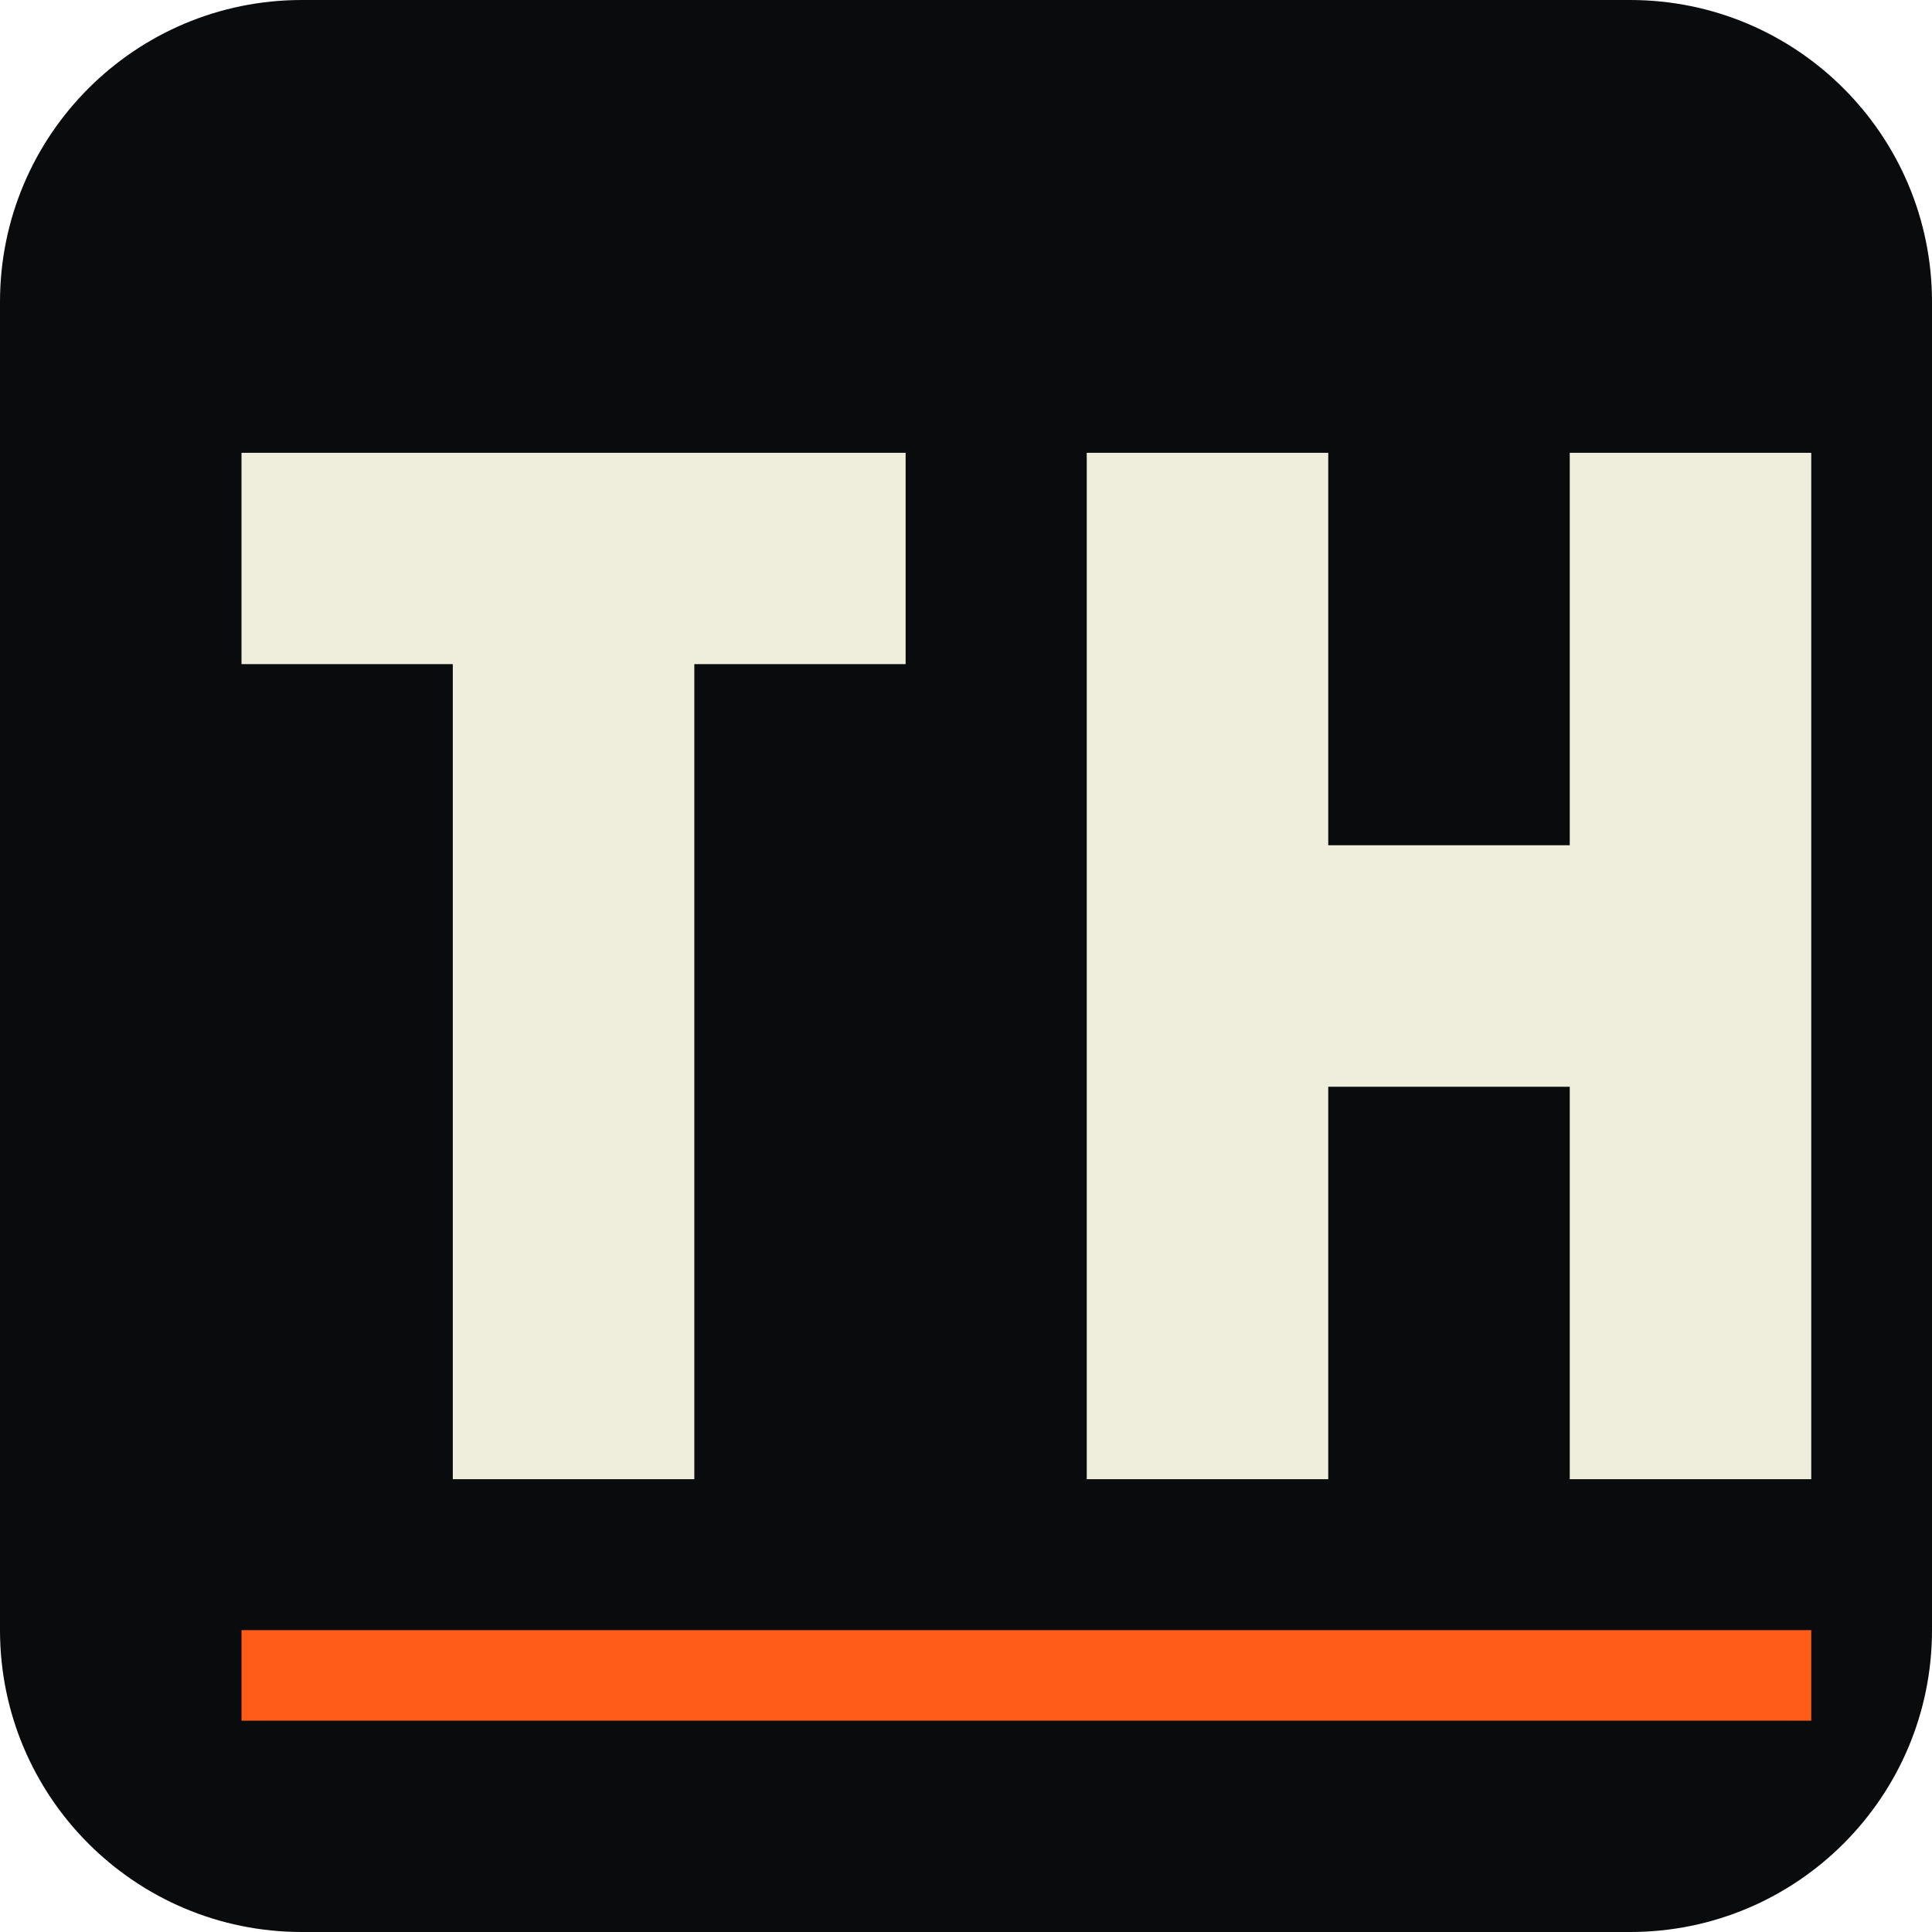
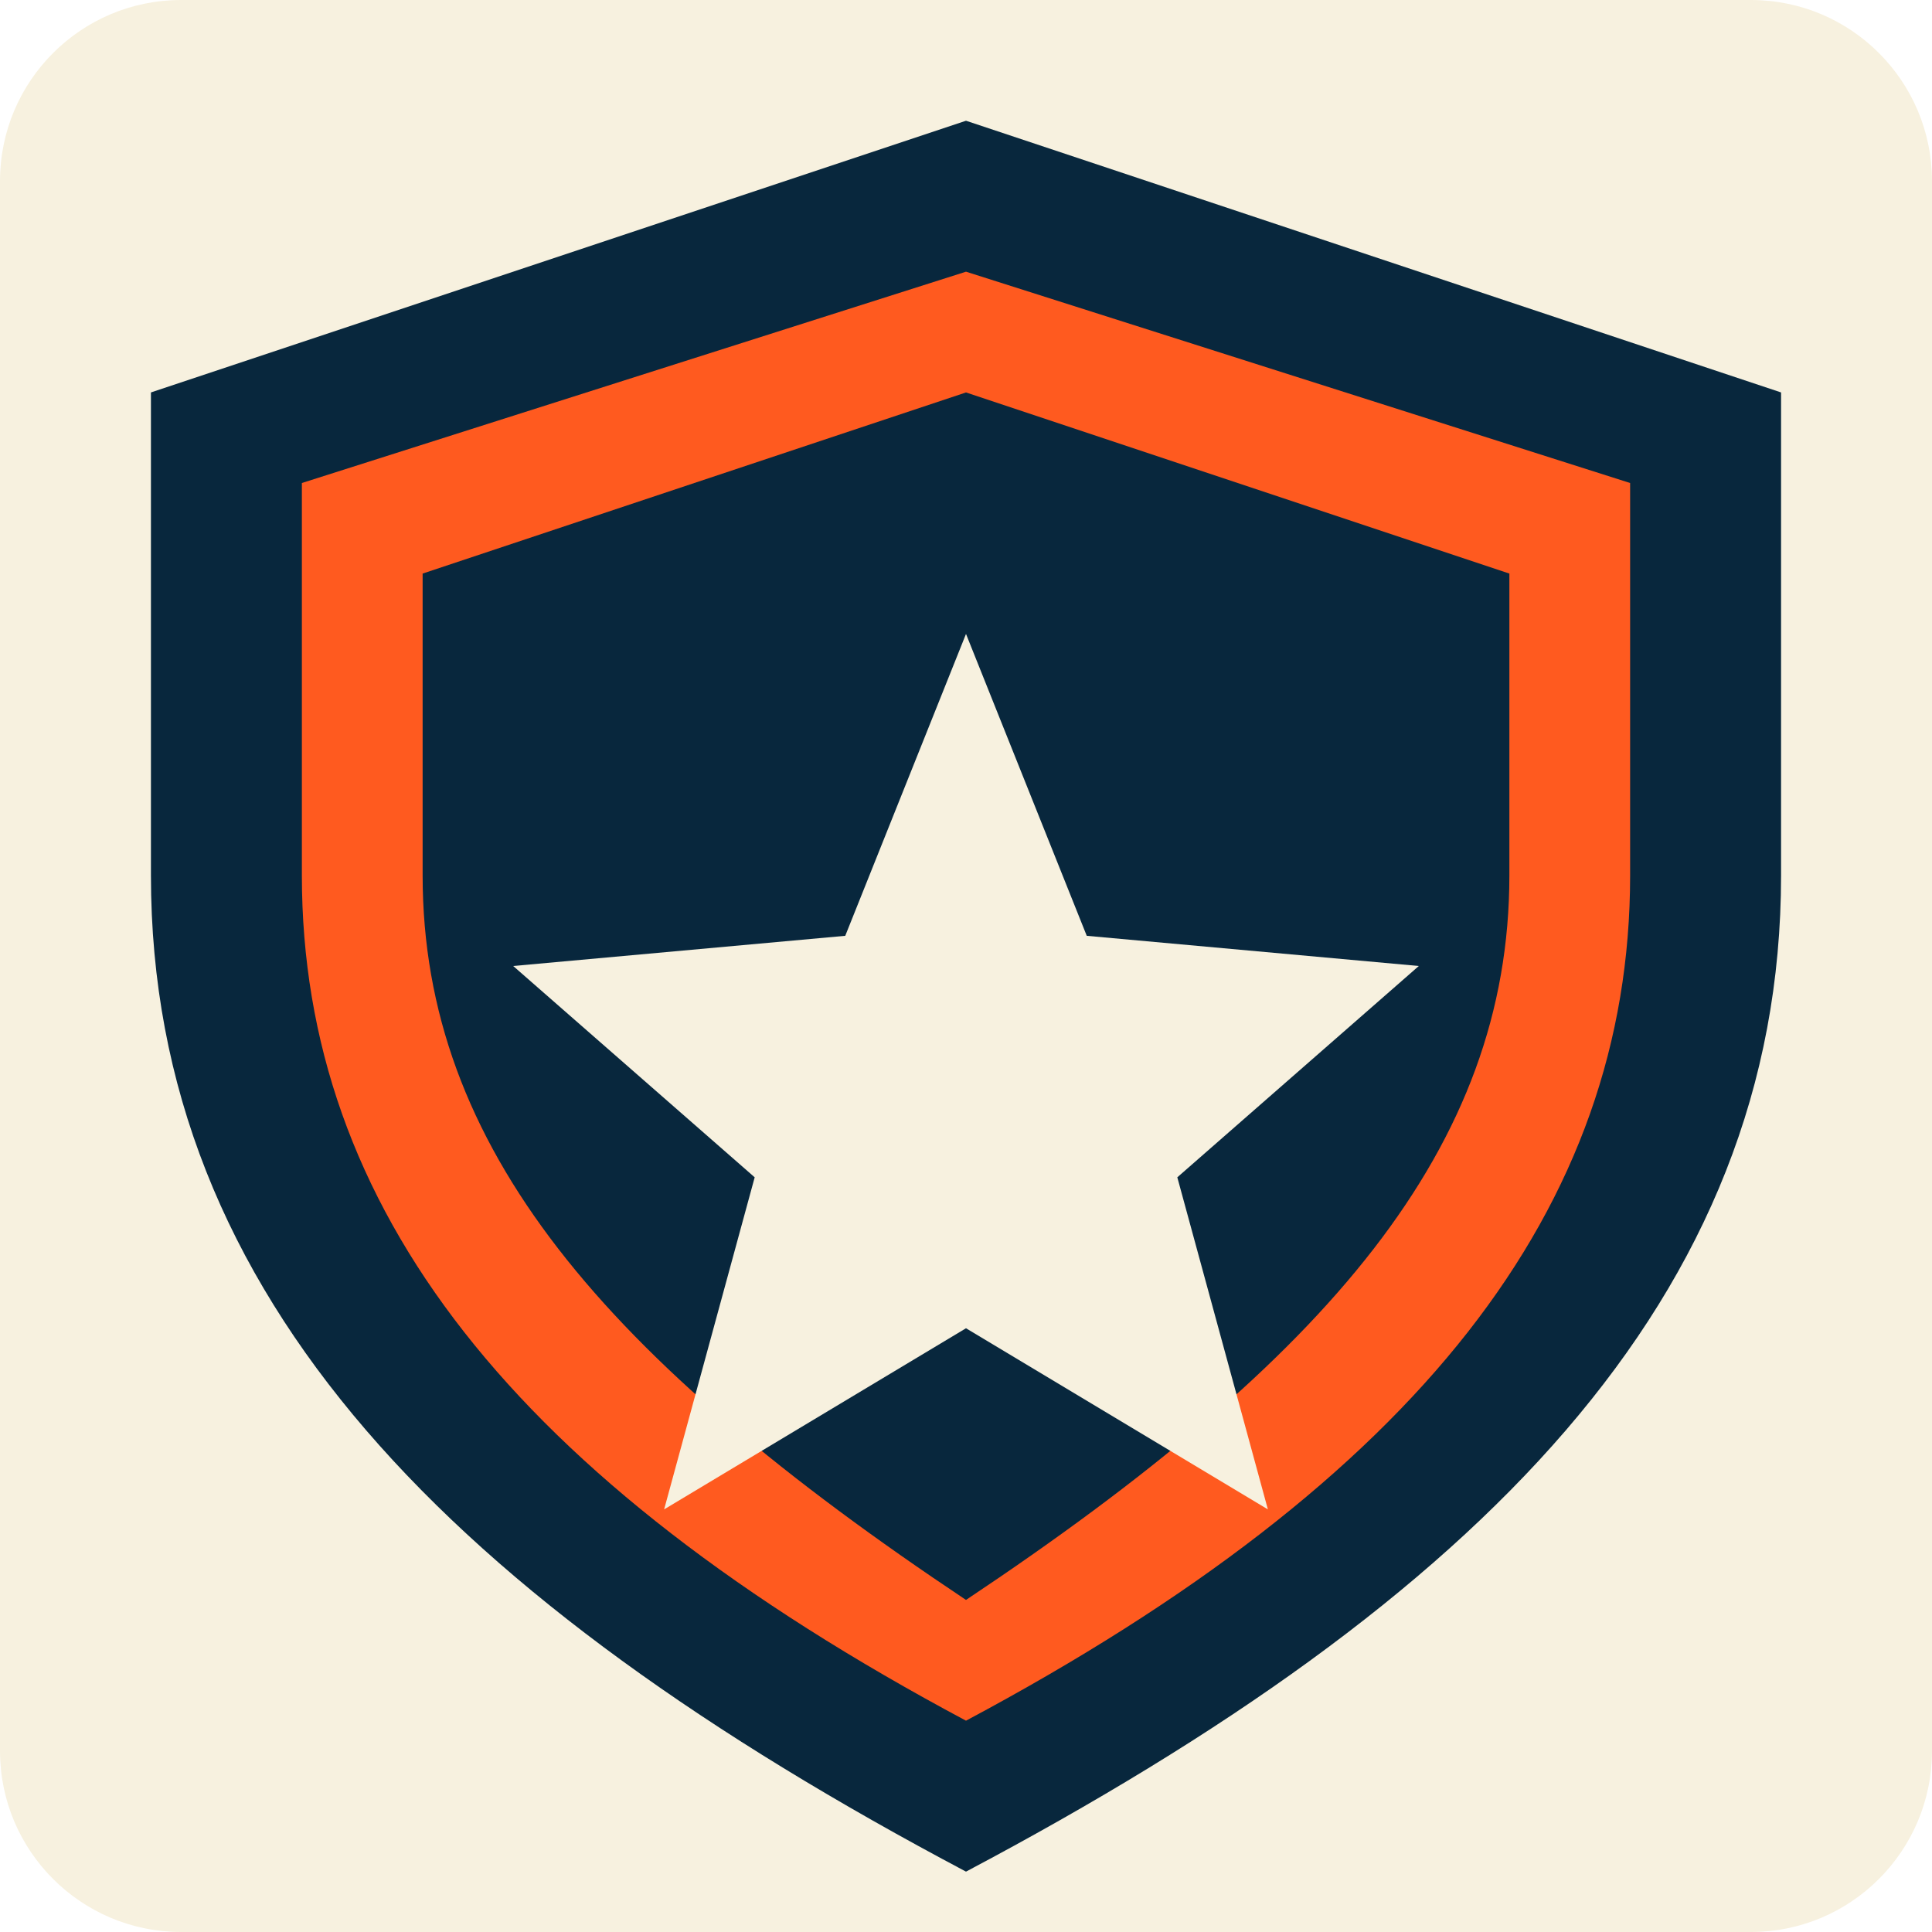
<svg xmlns="http://www.w3.org/2000/svg" viewBox="0 0 64 64">
-   <rect width="64" height="64" rx="10" fill="#090b0d" />
-   <path d="M8 15h22v7h-7v27h-8V22H8Zm28 0h8v13h8V15h8v34h-8V36h-8v13h-8Z" fill="#efeedc" />
-   <path d="M8 54h52v3H8Z" fill="#ff5b19" />
+   <rect width="64" height="64" rx="6" fill="#f7f1df" />
+   <path d="m32 4 27 9v16c0 14-10 24-27 33C15 53 5 43 5 29V13Z" fill="#08273d" />
+   <path d="m32 9 22 7v13c0 11-7 20-22 28C17 49 10 40 10 29V16Z" fill="#ff5a1f" />
+   <path d="m32 13 18 6v10c0 9-6 16-18 24-12-8-18-15-18-24V19Z" fill="#08273d" />
+   <path d="m32 21 4 10 11 1-8 7 3 11-10-6-10 6 3-11-8-7 11-1Z" fill="#f7f1df" />
</svg>
